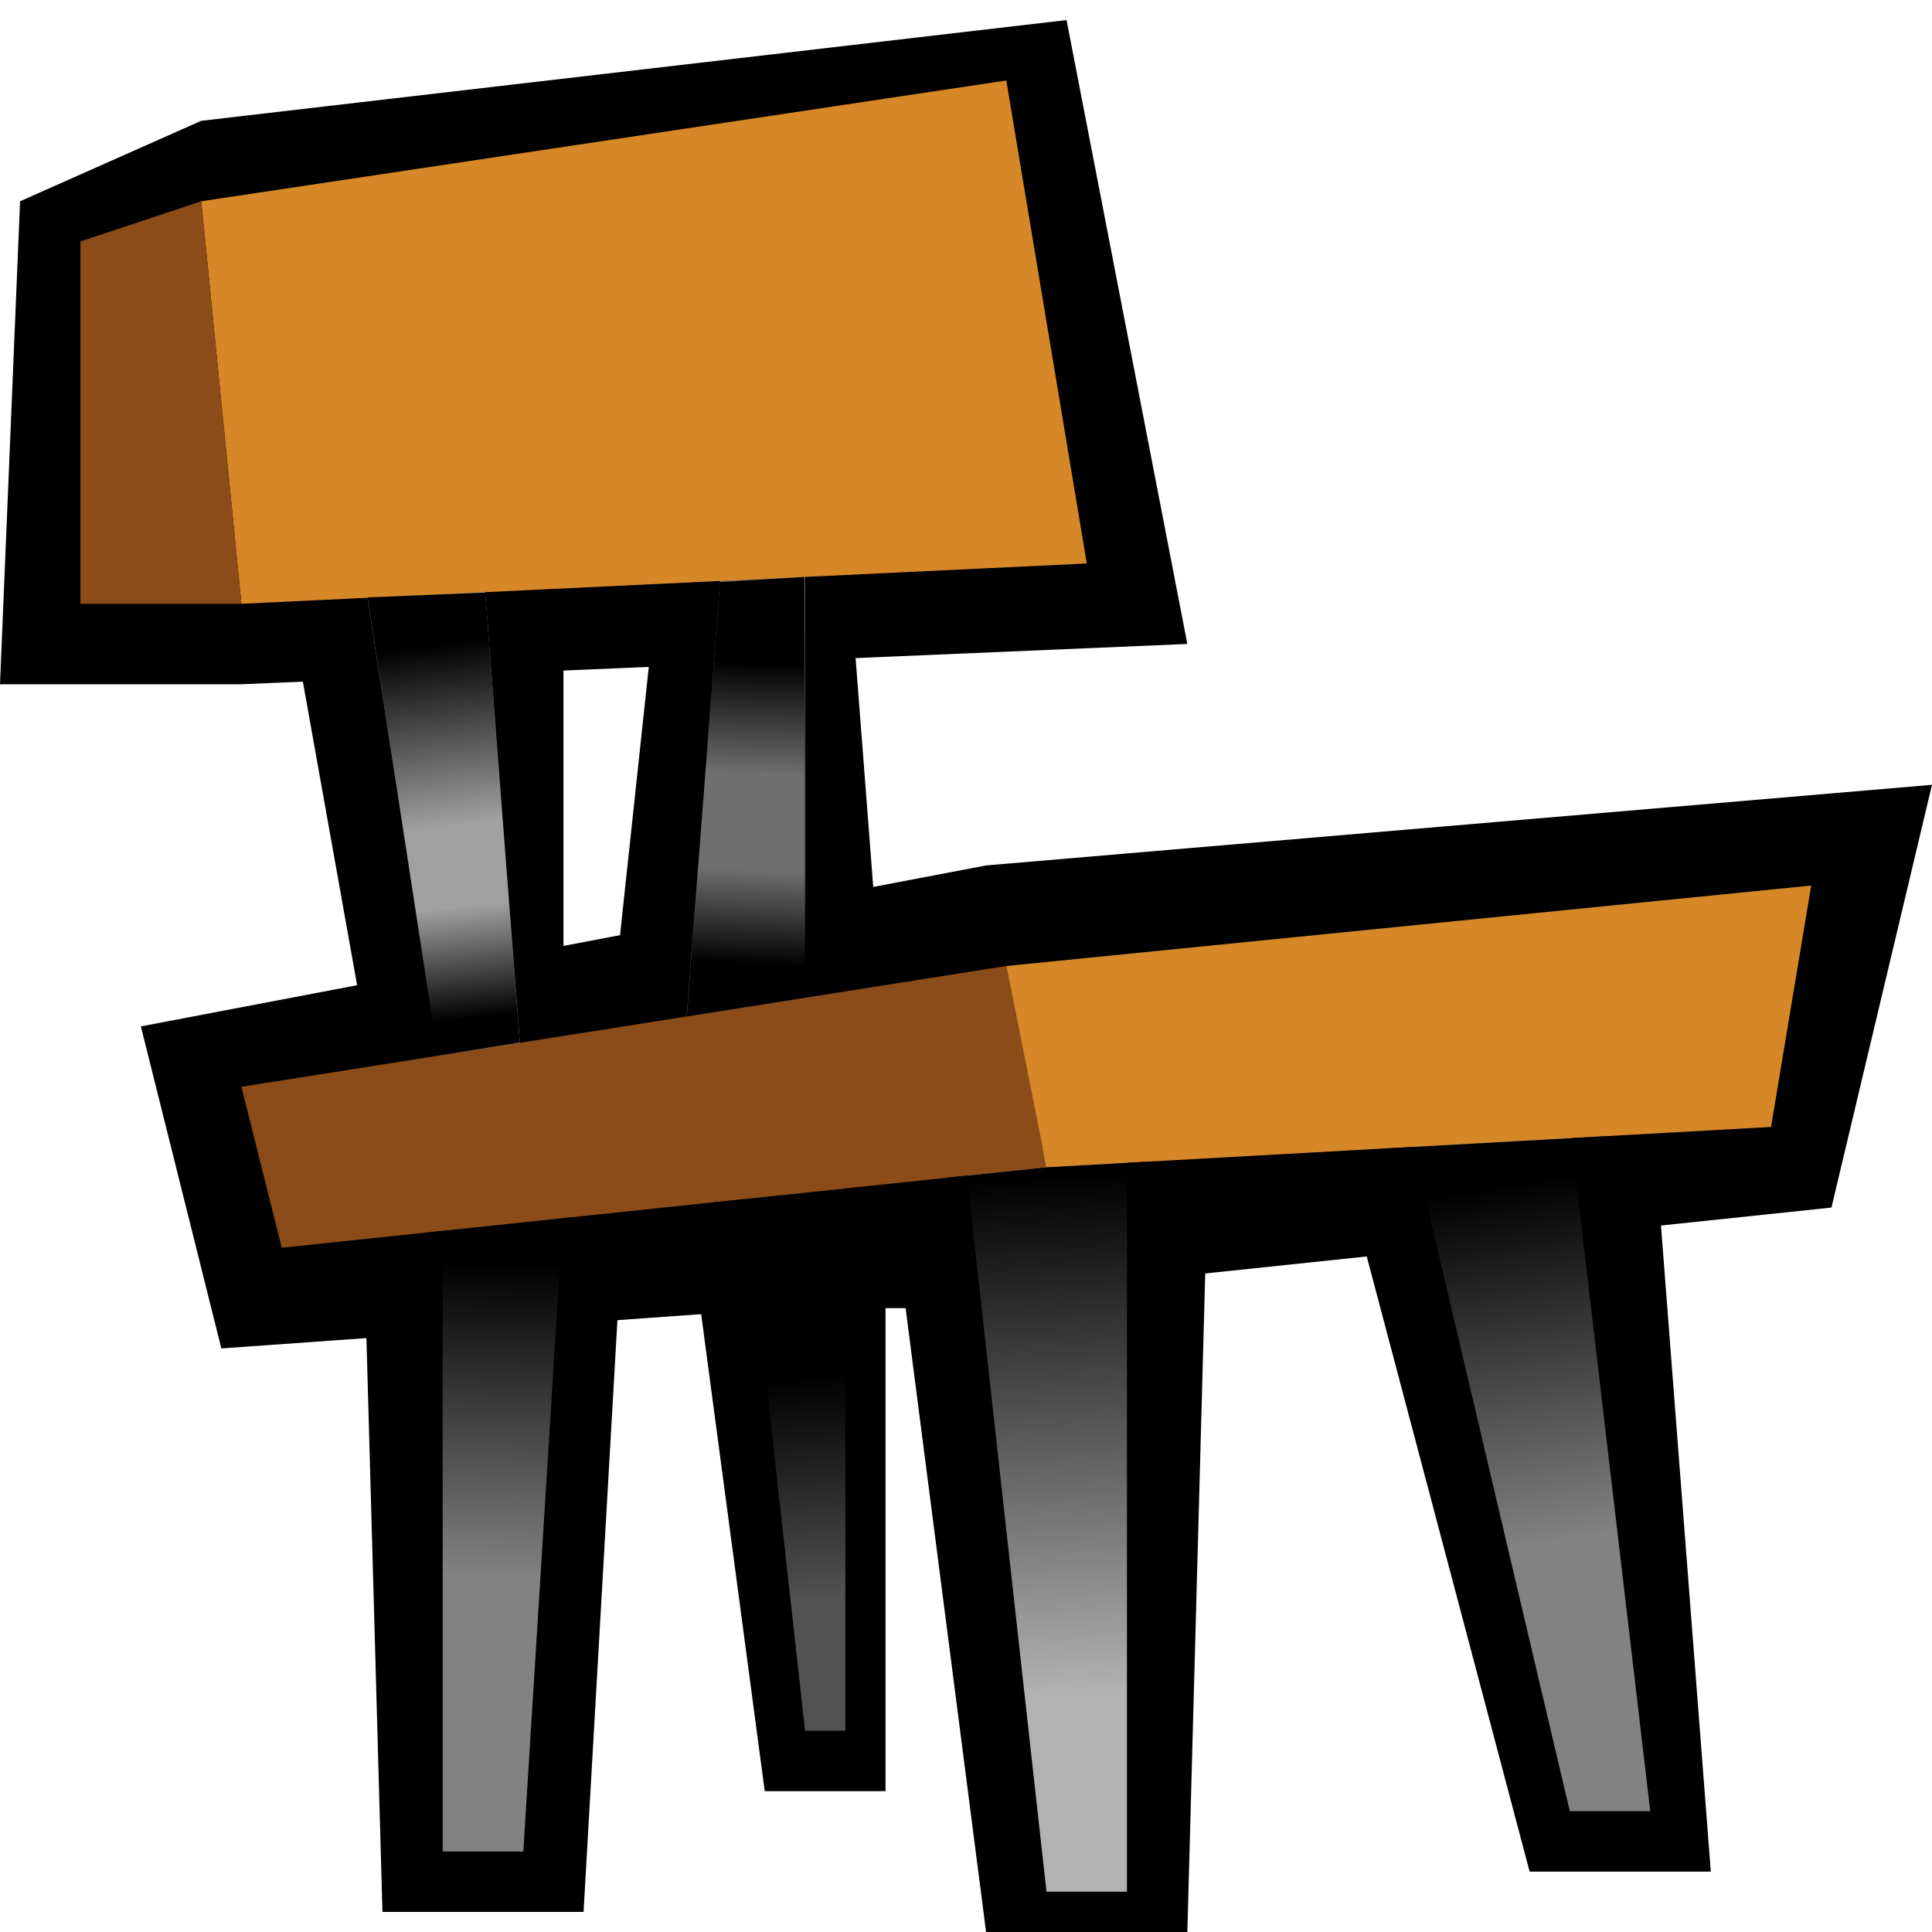
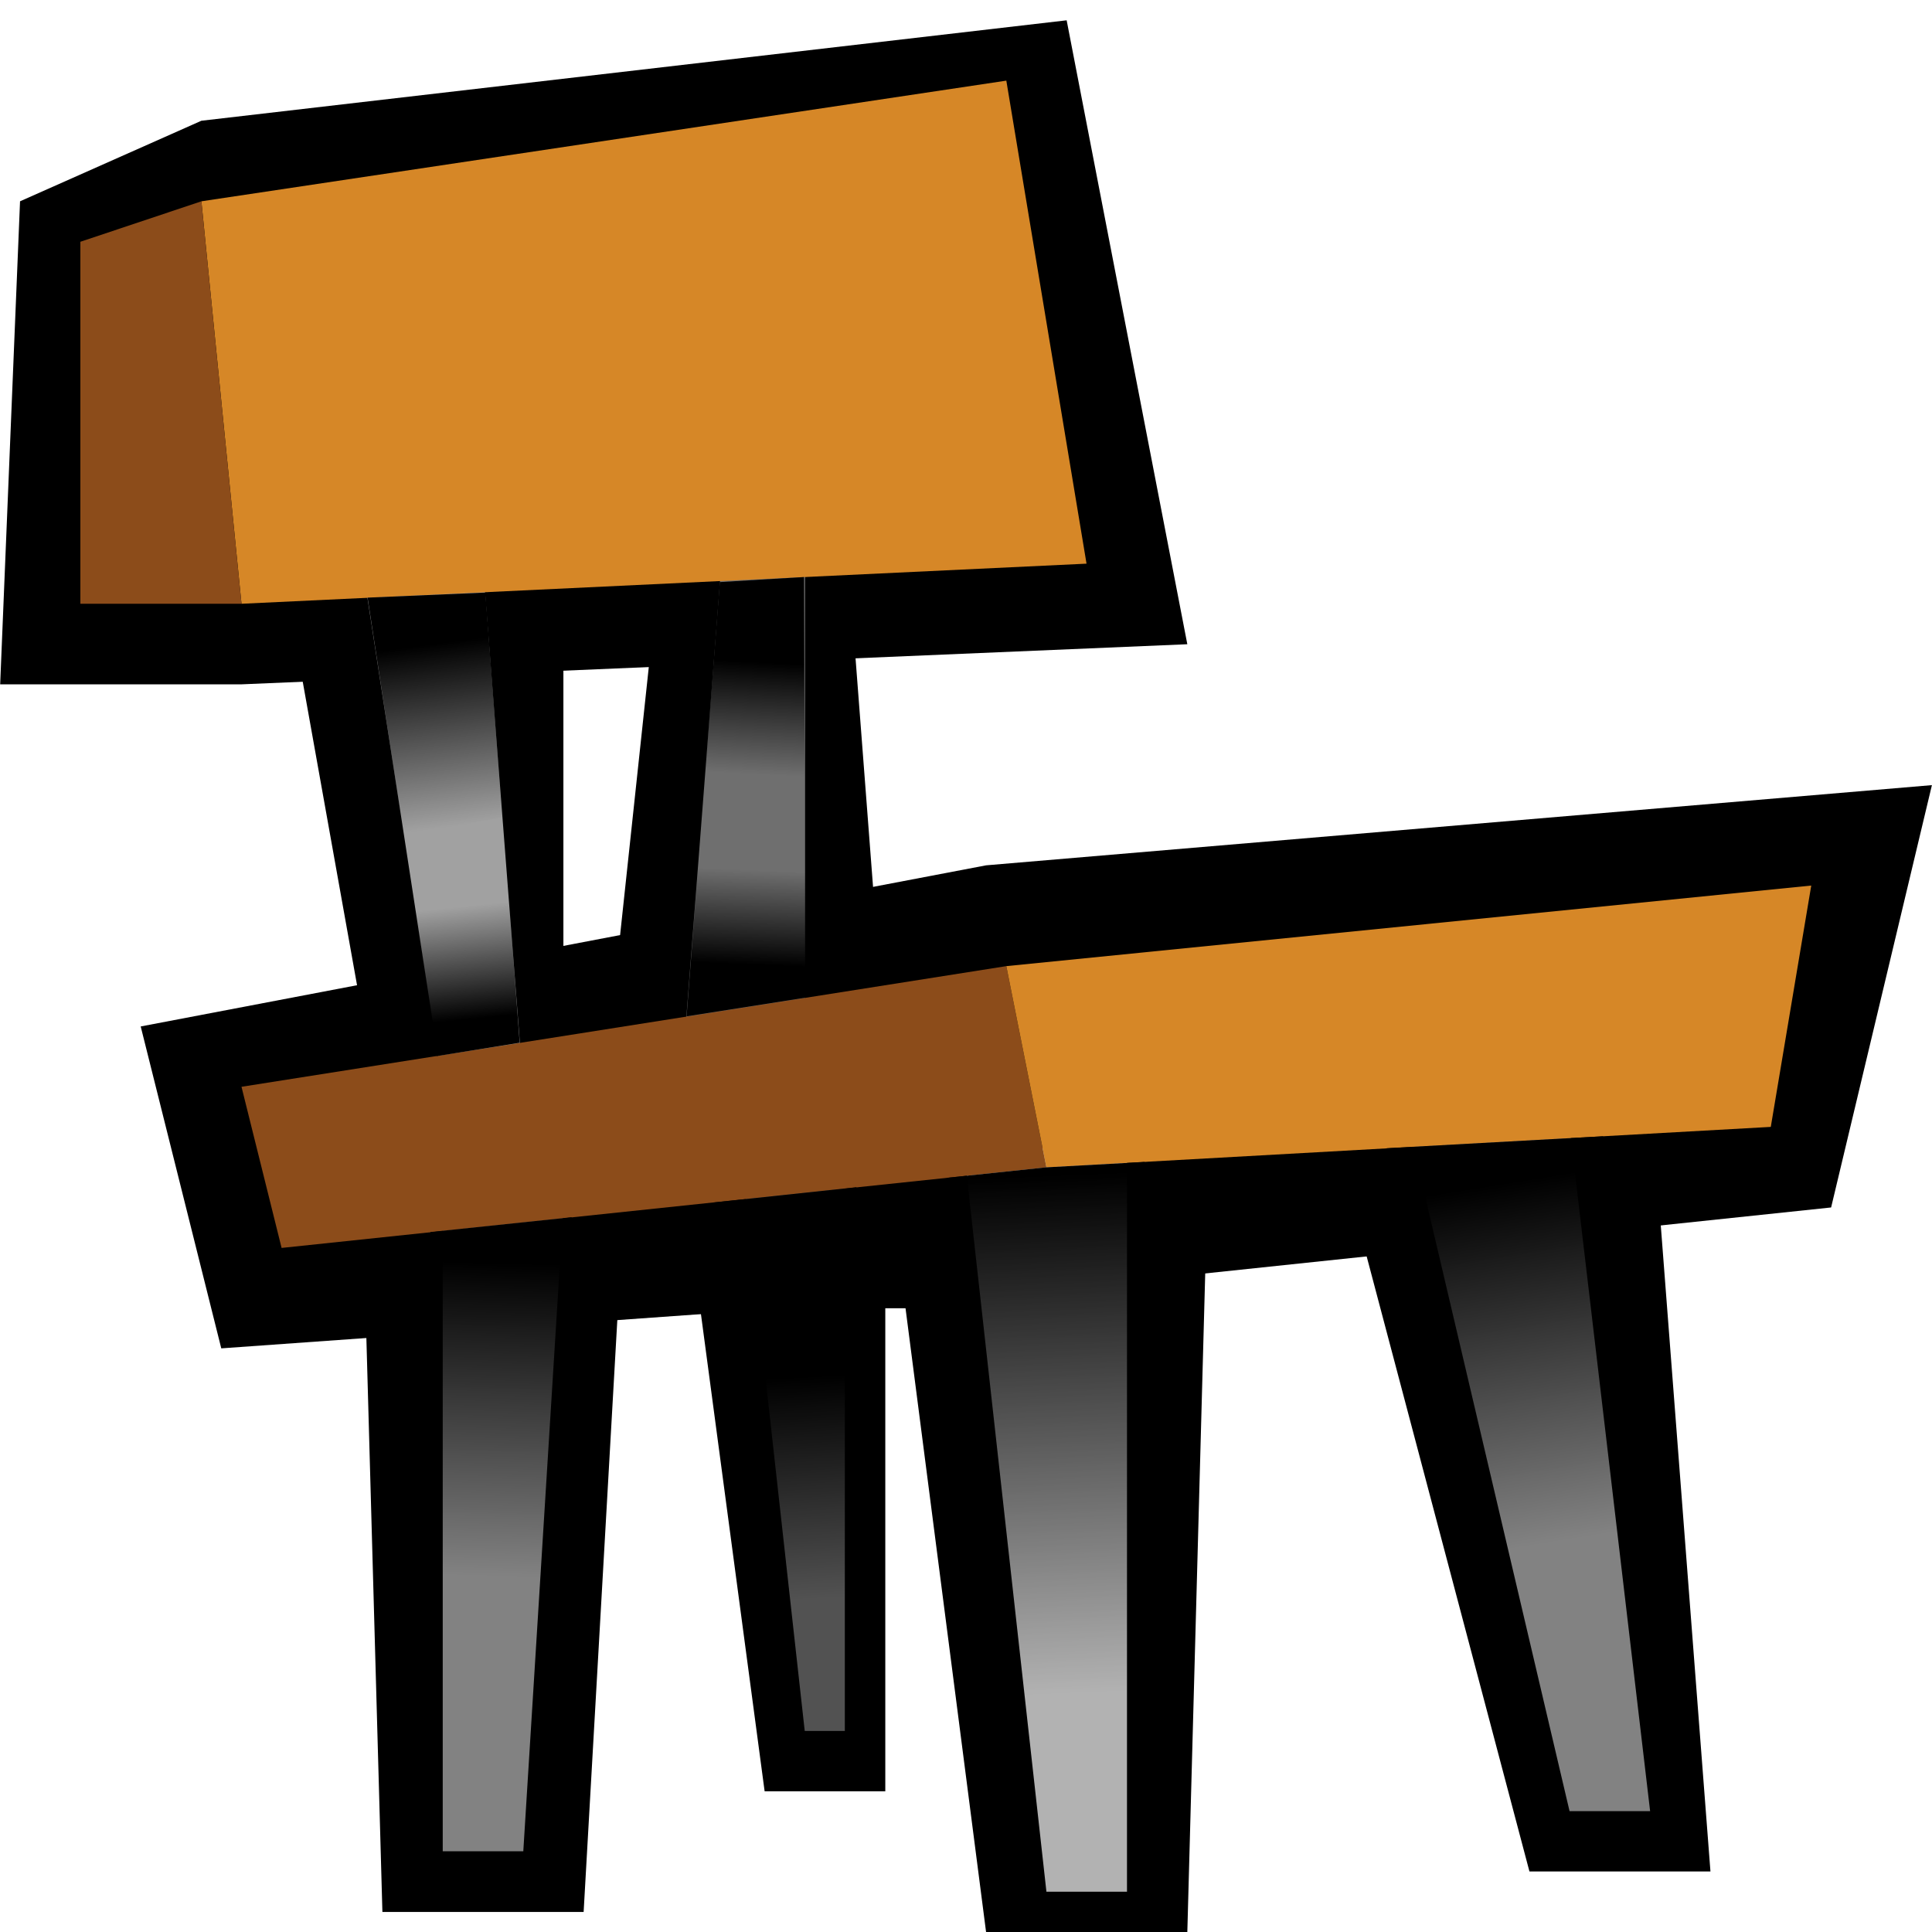
- <svg xmlns="http://www.w3.org/2000/svg" xmlns:xlink="http://www.w3.org/1999/xlink" width="48" height="48" viewBox="0 0 12.7 12.7" version="1.1" id="svg8">
+ <svg xmlns="http://www.w3.org/2000/svg" xmlns:xlink="http://www.w3.org/1999/xlink" width="30" height="30" viewBox="0 0 7.938 7.937" version="1.1" id="svg8">
  <defs id="defs2">
    <linearGradient id="linearGradient970">
      <stop style="stop-color:#000000;stop-opacity:1;" offset="0" id="stop966" />
      <stop style="stop-color:#000000;stop-opacity:0;" offset="1" id="stop968" />
    </linearGradient>
    <linearGradient id="linearGradient960">
      <stop style="stop-color:#000000;stop-opacity:1;" offset="0" id="stop956" />
      <stop style="stop-color:#000000;stop-opacity:0;" offset="1" id="stop958" />
    </linearGradient>
    <linearGradient id="linearGradient952">
      <stop style="stop-color:#000000;stop-opacity:1;" offset="0" id="stop948" />
      <stop style="stop-color:#000000;stop-opacity:0;" offset="1" id="stop950" />
    </linearGradient>
    <linearGradient id="linearGradient944">
      <stop style="stop-color:#000000;stop-opacity:1;" offset="0" id="stop940" />
      <stop style="stop-color:#000000;stop-opacity:0;" offset="1" id="stop942" />
    </linearGradient>
    <linearGradient id="linearGradient936">
      <stop style="stop-color:#000000;stop-opacity:1;" offset="0" id="stop932" />
      <stop style="stop-color:#000000;stop-opacity:0;" offset="1" id="stop934" />
    </linearGradient>
-     <linearGradient xlink:href="#linearGradient936" id="linearGradient938" x1="2.837" y1="4.236" x2="2.994" y2="5.432" gradientUnits="userSpaceOnUse" />
-     <linearGradient xlink:href="#linearGradient944" id="linearGradient946" x1="5.006" y1="4.352" x2="4.969" y2="5.092" gradientUnits="userSpaceOnUse" />
-     <linearGradient xlink:href="#linearGradient952" id="linearGradient954" x1="4.923" y1="6.341" x2="4.949" y2="5.717" gradientUnits="userSpaceOnUse" />
-     <linearGradient xlink:href="#linearGradient960" id="linearGradient962" x1="3.096" y1="6.698" x2="3.022" y2="5.96" gradientUnits="userSpaceOnUse" />
-     <linearGradient xlink:href="#linearGradient970" id="linearGradient972" x1="3.231" y1="8.302" x2="3.177" y2="10.359" gradientUnits="userSpaceOnUse" />
-     <linearGradient gradientUnits="userSpaceOnUse" y2="10.84" x2="3.31" y1="9.376" x1="3.229" id="linearGradient972-1" xlink:href="#linearGradient970" gradientTransform="translate(2.063158,-0.3285751)" />
-     <linearGradient gradientUnits="userSpaceOnUse" y2="11.728" x2="3.376" y1="8.319" x1="3.233" id="linearGradient972-9" xlink:href="#linearGradient970" gradientTransform="translate(3.650658,-0.5931585)" />
-     <linearGradient gradientUnits="userSpaceOnUse" y2="10.721" x2="3.703" y1="8.373" x1="3.325" id="linearGradient972-0" xlink:href="#linearGradient970" gradientTransform="translate(6.561075,-0.5931585)" />
+     <linearGradient xlink:href="#linearGradient936" id="linearGradient938" x1="2.837" y1="4.236" x2="2.994" y2="5.432" gradientUnits="userSpaceOnUse" gradientTransform="matrix(0.4210526,0,0,0.4210526,-0.1424657,-0.06586841)" />
+     <linearGradient xlink:href="#linearGradient944" id="linearGradient946" x1="5.006" y1="4.352" x2="4.969" y2="5.092" gradientUnits="userSpaceOnUse" gradientTransform="matrix(0.4210526,0,0,0.4210526,-0.1424657,-0.06586841)" />
+     <linearGradient xlink:href="#linearGradient952" id="linearGradient954" x1="4.923" y1="6.341" x2="4.949" y2="5.717" gradientUnits="userSpaceOnUse" gradientTransform="matrix(0.4210526,0,0,0.4210526,-0.1424657,-0.06586841)" />
+     <linearGradient xlink:href="#linearGradient960" id="linearGradient962" x1="3.096" y1="6.698" x2="3.022" y2="5.96" gradientUnits="userSpaceOnUse" gradientTransform="matrix(0.4210526,0,0,0.4210526,-0.1424657,-0.06586841)" />
+     <linearGradient xlink:href="#linearGradient970" id="linearGradient972" x1="3.231" y1="8.302" x2="3.177" y2="10.359" gradientUnits="userSpaceOnUse" gradientTransform="matrix(0.4210526,0,0,0.4210526,-0.1424657,-0.06586841)" />
+     <linearGradient gradientUnits="userSpaceOnUse" y2="10.84" x2="3.31" y1="9.376" x1="3.229" id="linearGradient972-1" xlink:href="#linearGradient970" gradientTransform="matrix(0.4210526,0,0,0.4210526,0.7262326,-0.2042158)" />
+     <linearGradient gradientUnits="userSpaceOnUse" y2="11.728" x2="3.376" y1="8.319" x1="3.233" id="linearGradient972-9" xlink:href="#linearGradient970" gradientTransform="matrix(0.4210526,0,0,0.4210526,1.394654,-0.3156193)" />
+     <linearGradient gradientUnits="userSpaceOnUse" y2="10.721" x2="3.703" y1="8.373" x1="3.325" id="linearGradient972-0" xlink:href="#linearGradient970" gradientTransform="matrix(0.4210526,0,0,0.4210526,2.620092,-0.3156194)" />
  </defs>
-   <g id="layer1" style="display:none;opacity:0.511">
-     <path id="path10" style="fill:#b67c39;fill-opacity:1;stroke:#000000;stroke-width:0.38px;stroke-linecap:butt;stroke-linejoin:miter;stroke-opacity:1" d="M 6.532,0.336 0.665,1.133 1.242,3.862 2.136,3.672 2.813,6.798 2.195,6.879 2.481,7.76 3.282,7.607 3.617,12.35 4.113,12.26 4.049,7.554 4.812,7.478 5.289,11.646 5.791,11.604 5.472,7.342 6.511,7.157 7.187,12.291 7.666,12.252 7.373,7.092 8.942,6.885 9.58,11.734 10.225,11.673 9.788,6.701 10.712,6.556 10.607,5.578 6.217,6.205 5.767,2.976 7.187,2.74 Z M 5.117,3.105 5.414,6.281 3.519,6.579 2.946,3.512 Z" />
-   </g>
-   <g id="layer3">
-     <path style="fill:#000000;fill-opacity:1;stroke:none;stroke-width:0.265px;stroke-linecap:butt;stroke-linejoin:miter;stroke-opacity:1" d="M 0.926,6.747 1.455,8.864 7.011,8.467 12.039,7.938 12.7,5.159 6.482,5.689 Z" id="path885" />
-     <path style="fill:#000000;fill-opacity:1;stroke:none;stroke-width:0.265px;stroke-linecap:butt;stroke-linejoin:miter;stroke-opacity:1" d="M 0.132,1.323 0,4.498 H 1.587 L 7.805,4.233 7.011,0.132 1.323,0.794 Z" id="path887" />
-     <path style="fill:#000000;fill-opacity:1;stroke:none;stroke-width:0.265px;stroke-linecap:butt;stroke-linejoin:miter;stroke-opacity:1" d="M 1.852,3.704 2.514,7.408 3.704,7.144 V 3.44 Z" id="path889" />
-     <path style="fill:#000000;fill-opacity:1;stroke:none;stroke-width:0.265px;stroke-linecap:butt;stroke-linejoin:miter;stroke-opacity:1" d="M 4.366,3.44 3.969,7.144 5.821,6.879 5.556,3.44 Z" id="path891" />
-     <path style="fill:#000000;fill-opacity:1;stroke:none;stroke-width:0.265px;stroke-linecap:butt;stroke-linejoin:miter;stroke-opacity:1" d="M 2.381,7.805 2.514,12.568 H 3.836 L 4.101,7.938 4.498,7.805 5.027,11.774 h 0.794 V 8.599 H 5.953 L 6.482,12.7 H 7.805 L 7.938,7.805 h 0.926 l 1.191,4.498 h 1.191 L 10.848,7.144 Z" id="path893" />
-   </g>
-   <g id="layer2" style="display:inline">
-     <path style="fill:#6f6f6f;fill-opacity:1;stroke:none;stroke-width:0.265px;stroke-linecap:butt;stroke-linejoin:miter;stroke-opacity:1" d="m 4.763,3.44 -0.265,3.44 0.794,-0.265 v -3.175 z" id="path57" />
-     <path style="fill:#a1a1a1;fill-opacity:1;stroke:none;stroke-width:0.265px;stroke-linecap:butt;stroke-linejoin:miter;stroke-opacity:1" d="M 2.381,3.704 2.91,7.144 H 3.44 L 3.175,3.704 Z" id="path55" />
-     <path id="path26-1" d="m 4.895,7.805 0.397,3.572 0.265,10e-7 V 7.673 Z" style="fill:#525252;fill-opacity:1;stroke:none;stroke-width:0.265px;stroke-linecap:butt;stroke-linejoin:miter;stroke-opacity:1" />
-     <path style="fill:#d68727;fill-opacity:1;stroke:none;stroke-width:0.265px;stroke-linecap:butt;stroke-linejoin:miter;stroke-opacity:1" d="M 1.323,1.323 1.587,3.969 7.144,3.704 6.615,0.529 Z" id="path18" />
-     <path style="fill:#828282;fill-opacity:1;stroke:none;stroke-width:0.265px;stroke-linecap:butt;stroke-linejoin:miter;stroke-opacity:1" d="m 2.91,7.938 v 4.233 H 3.44 L 3.704,7.938 Z" id="path26" />
-     <path id="path26-0" d="M 6.35,7.673 6.879,12.435 H 7.408 V 7.408 Z" style="fill:#b2b2b2;fill-opacity:1;stroke:none;stroke-width:0.265px;stroke-linecap:butt;stroke-linejoin:miter;stroke-opacity:1" />
-     <path id="path26-7" d="M 9.26,7.408 10.319,11.906 h 0.529 L 10.319,7.408 Z" style="fill:#828282;fill-opacity:1;stroke:none;stroke-width:0.265px;stroke-linecap:butt;stroke-linejoin:miter;stroke-opacity:1" />
-     <path style="fill:#8c4c1a;fill-opacity:1;stroke:none;stroke-width:0.265px;stroke-linecap:butt;stroke-linejoin:miter;stroke-opacity:1" d="M 1.587,7.144 1.852,8.202 6.879,7.673 6.615,6.35 Z" id="path22" />
-     <path style="fill:#d68727;fill-opacity:1;stroke:none;stroke-width:0.265px;stroke-linecap:butt;stroke-linejoin:miter;stroke-opacity:1" d="M 6.879,7.673 11.642,7.408 11.906,5.821 6.615,6.35 Z" id="path24" />
-     <path style="fill:#8c4c1a;fill-opacity:1;stroke:none;stroke-width:0.265px;stroke-linecap:butt;stroke-linejoin:miter;stroke-opacity:1" d="M 1.323,1.323 0.529,1.587 V 3.969 H 1.587 Z" id="path882" />
-   </g>
-   <g id="layer4">
-     <path style="fill:url(#linearGradient938);fill-opacity:1;stroke:none;stroke-width:0.265px;stroke-linecap:butt;stroke-linejoin:miter;stroke-opacity:1" d="M 2.416,3.927 3.19,3.895 3.303,5.371 2.657,5.499 Z" id="path898" />
-     <path style="fill:url(#linearGradient962);fill-opacity:1;stroke:none;stroke-width:0.265px;stroke-linecap:butt;stroke-linejoin:miter;stroke-opacity:1" d="M 2.873,6.941 3.417,6.853 3.327,5.685 2.696,5.75 Z" id="path900" />
-     <path id="path898-5" d="M 4.733,3.826 5.287,3.793 5.292,5.275 4.617,5.334 Z" style="fill:url(#linearGradient946);fill-opacity:1;stroke:none;stroke-width:0.265px;stroke-linecap:butt;stroke-linejoin:miter;stroke-opacity:1" />
-     <path id="path900-0" d="M 4.515,6.682 5.299,6.558 5.292,5.483 4.596,5.6 Z" style="fill:url(#linearGradient954);fill-opacity:1;stroke:none;stroke-width:0.265px;stroke-linecap:butt;stroke-linejoin:miter;stroke-opacity:1" />
-     <path style="fill:url(#linearGradient972);fill-opacity:1;stroke:none;stroke-width:0.265px;stroke-linecap:butt;stroke-linejoin:miter;stroke-opacity:1" d="m 2.829,8.099 0.081,2.255 0.642,0.011 0.205,-2.364 z" id="path964" />
-     <path id="path964-4" d="m 4.696,7.903 0.563,3.025 0.297,-0.079 0.075,-3.044 z" style="fill:url(#linearGradient972-1);fill-opacity:1;stroke:none;stroke-width:0.265px;stroke-linecap:butt;stroke-linejoin:miter;stroke-opacity:1" />
-     <path id="path964-1" d="m 6.224,7.742 0.511,3.399 0.673,-0.013 0.12,-3.491 -0.649,0.036 z" style="fill:url(#linearGradient972-9);fill-opacity:1;stroke:none;stroke-width:0.265px;stroke-linecap:butt;stroke-linejoin:miter;stroke-opacity:1" />
-     <path id="path964-2" d="M 9.117,7.549 9.987,10.498 10.68,10.482 10.539,7.47 Z" style="fill:url(#linearGradient972-0);fill-opacity:1;stroke:none;stroke-width:0.265px;stroke-linecap:butt;stroke-linejoin:miter;stroke-opacity:1" />
+   <g id="layer4" style="display:inline">
+     <g id="g928" transform="matrix(1.484375,0,0,1.484375,0.2114724,0.09777339)" style="stroke-width:0.674">
+       <path id="path885" d="M 0.247,2.775 0.47,3.666 2.81,3.499 4.926,3.276 5.205,2.107 2.587,2.329 Z" style="display:inline;fill:#000000;fill-opacity:1;stroke:none;stroke-width:0.178px;stroke-linecap:butt;stroke-linejoin:miter;stroke-opacity:1" />
+       <path id="path887" d="M -0.087,0.491 -0.142,1.828 H 0.526 L 3.144,1.717 2.81,-0.01 0.415,0.268 Z" style="display:inline;fill:#000000;fill-opacity:1;stroke:none;stroke-width:0.178px;stroke-linecap:butt;stroke-linejoin:miter;stroke-opacity:1" />
+       <path id="path889" d="M 0.637,1.494 0.916,3.053 1.417,2.942 V 1.382 Z" style="display:inline;fill:#000000;fill-opacity:1;stroke:none;stroke-width:0.178px;stroke-linecap:butt;stroke-linejoin:miter;stroke-opacity:1" />
+       <path id="path891" d="M 1.696,1.382 1.529,2.942 2.308,2.831 2.197,1.382 Z" style="display:inline;fill:#000000;fill-opacity:1;stroke:none;stroke-width:0.178px;stroke-linecap:butt;stroke-linejoin:miter;stroke-opacity:1" />
+       <path id="path893" d="m 0.86,3.221 0.056,2.005 H 1.473 L 1.584,3.276 1.751,3.221 1.974,4.892 H 2.308 V 3.555 h 0.056 L 2.587,5.282 H 3.144 L 3.2,3.221 H 3.59 L 4.091,5.114 H 4.592 L 4.425,2.942 Z" style="display:inline;fill:#000000;fill-opacity:1;stroke:none;stroke-width:0.178px;stroke-linecap:butt;stroke-linejoin:miter;stroke-opacity:1" />
+       <path id="path57" d="M 1.863,1.382 1.751,2.831 2.086,2.719 V 1.382 Z" style="display:inline;fill:#6f6f6f;fill-opacity:1;stroke:none;stroke-width:0.178px;stroke-linecap:butt;stroke-linejoin:miter;stroke-opacity:1" />
+       <path id="path55" d="M 0.86,1.494 1.083,2.942 h 0.223 L 1.194,1.494 Z" style="display:inline;fill:#a1a1a1;fill-opacity:1;stroke:none;stroke-width:0.178px;stroke-linecap:butt;stroke-linejoin:miter;stroke-opacity:1" />
+       <path style="display:inline;fill:#525252;fill-opacity:1;stroke:none;stroke-width:0.178px;stroke-linecap:butt;stroke-linejoin:miter;stroke-opacity:1" d="m 1.918,3.221 0.167,1.504 0.111,4e-7 V 3.165 Z" id="path26-1" />
+       <path id="path18" d="M 0.415,0.491 0.526,1.605 2.865,1.494 2.643,0.157 Z" style="display:inline;fill:#d68727;fill-opacity:1;stroke:none;stroke-width:0.178px;stroke-linecap:butt;stroke-linejoin:miter;stroke-opacity:1" />
+       <path id="path26" d="m 1.083,3.276 v 1.782 h 0.223 l 0.111,-1.782 z" style="display:inline;fill:#828282;fill-opacity:1;stroke:none;stroke-width:0.178px;stroke-linecap:butt;stroke-linejoin:miter;stroke-opacity:1" />
+       <path style="display:inline;fill:#b2b2b2;fill-opacity:1;stroke:none;stroke-width:0.178px;stroke-linecap:butt;stroke-linejoin:miter;stroke-opacity:1" d="m 2.531,3.165 0.223,2.005 h 0.223 V 3.053 Z" id="path26-0" />
+       <path style="display:inline;fill:#828282;fill-opacity:1;stroke:none;stroke-width:0.178px;stroke-linecap:butt;stroke-linejoin:miter;stroke-opacity:1" d="M 3.757,3.053 4.202,4.947 H 4.425 L 4.202,3.053 Z" id="path26-7" />
+       <path id="path22" d="M 0.526,2.942 0.637,3.388 2.754,3.165 2.643,2.608 Z" style="display:inline;fill:#8c4c1a;fill-opacity:1;stroke:none;stroke-width:0.178px;stroke-linecap:butt;stroke-linejoin:miter;stroke-opacity:1" />
+       <path id="path24" d="M 2.754,3.165 4.759,3.053 4.871,2.385 2.643,2.608 Z" style="display:inline;fill:#d68727;fill-opacity:1;stroke:none;stroke-width:0.178px;stroke-linecap:butt;stroke-linejoin:miter;stroke-opacity:1" />
+       <path id="path882" d="M 0.415,0.491 0.08,0.603 V 1.605 h 0.446 z" style="display:inline;fill:#8c4c1a;fill-opacity:1;stroke:none;stroke-width:0.178px;stroke-linecap:butt;stroke-linejoin:miter;stroke-opacity:1" />
+       <path id="path898" d="M 0.875,1.588 1.201,1.574 1.248,2.196 0.976,2.249 Z" style="fill:url(#linearGradient938);fill-opacity:1;stroke:none;stroke-width:0.178px;stroke-linecap:butt;stroke-linejoin:miter;stroke-opacity:1" />
+       <path id="path900" d="M 1.067,2.857 1.296,2.82 1.259,2.328 0.993,2.355 Z" style="fill:url(#linearGradient962);fill-opacity:1;stroke:none;stroke-width:0.178px;stroke-linecap:butt;stroke-linejoin:miter;stroke-opacity:1" />
+       <path style="fill:url(#linearGradient946);fill-opacity:1;stroke:none;stroke-width:0.178px;stroke-linecap:butt;stroke-linejoin:miter;stroke-opacity:1" d="m 1.85,1.545 0.233,-0.014 0.002,0.624 -0.284,0.025 z" id="path898-5" />
+       <path style="fill:url(#linearGradient954);fill-opacity:1;stroke:none;stroke-width:0.178px;stroke-linecap:butt;stroke-linejoin:miter;stroke-opacity:1" d="M 1.758,2.747 2.089,2.695 2.086,2.243 1.793,2.292 Z" id="path900-0" />
+       <path id="path964" d="M 1.049,3.344 1.083,4.294 1.353,4.298 1.44,3.303 Z" style="fill:url(#linearGradient972);fill-opacity:1;stroke:none;stroke-width:0.178px;stroke-linecap:butt;stroke-linejoin:miter;stroke-opacity:1" />
+       <path style="fill:url(#linearGradient972-1);fill-opacity:1;stroke:none;stroke-width:0.178px;stroke-linecap:butt;stroke-linejoin:miter;stroke-opacity:1" d="m 1.835,3.262 0.237,1.273 0.125,-0.033 0.031,-1.282 z" id="path964-4" />
+       <path style="fill:url(#linearGradient972-9);fill-opacity:1;stroke:none;stroke-width:0.178px;stroke-linecap:butt;stroke-linejoin:miter;stroke-opacity:1" d="m 2.478,3.194 0.215,1.431 0.283,-0.005 0.05,-1.47 -0.273,0.015 z" id="path964-1" />
+       <path style="fill:url(#linearGradient972-0);fill-opacity:1;stroke:none;stroke-width:0.178px;stroke-linecap:butt;stroke-linejoin:miter;stroke-opacity:1" d="M 3.696,3.112 4.063,4.354 4.355,4.348 4.295,3.079 Z" id="path964-2" />
+     </g>
  </g>
</svg>
